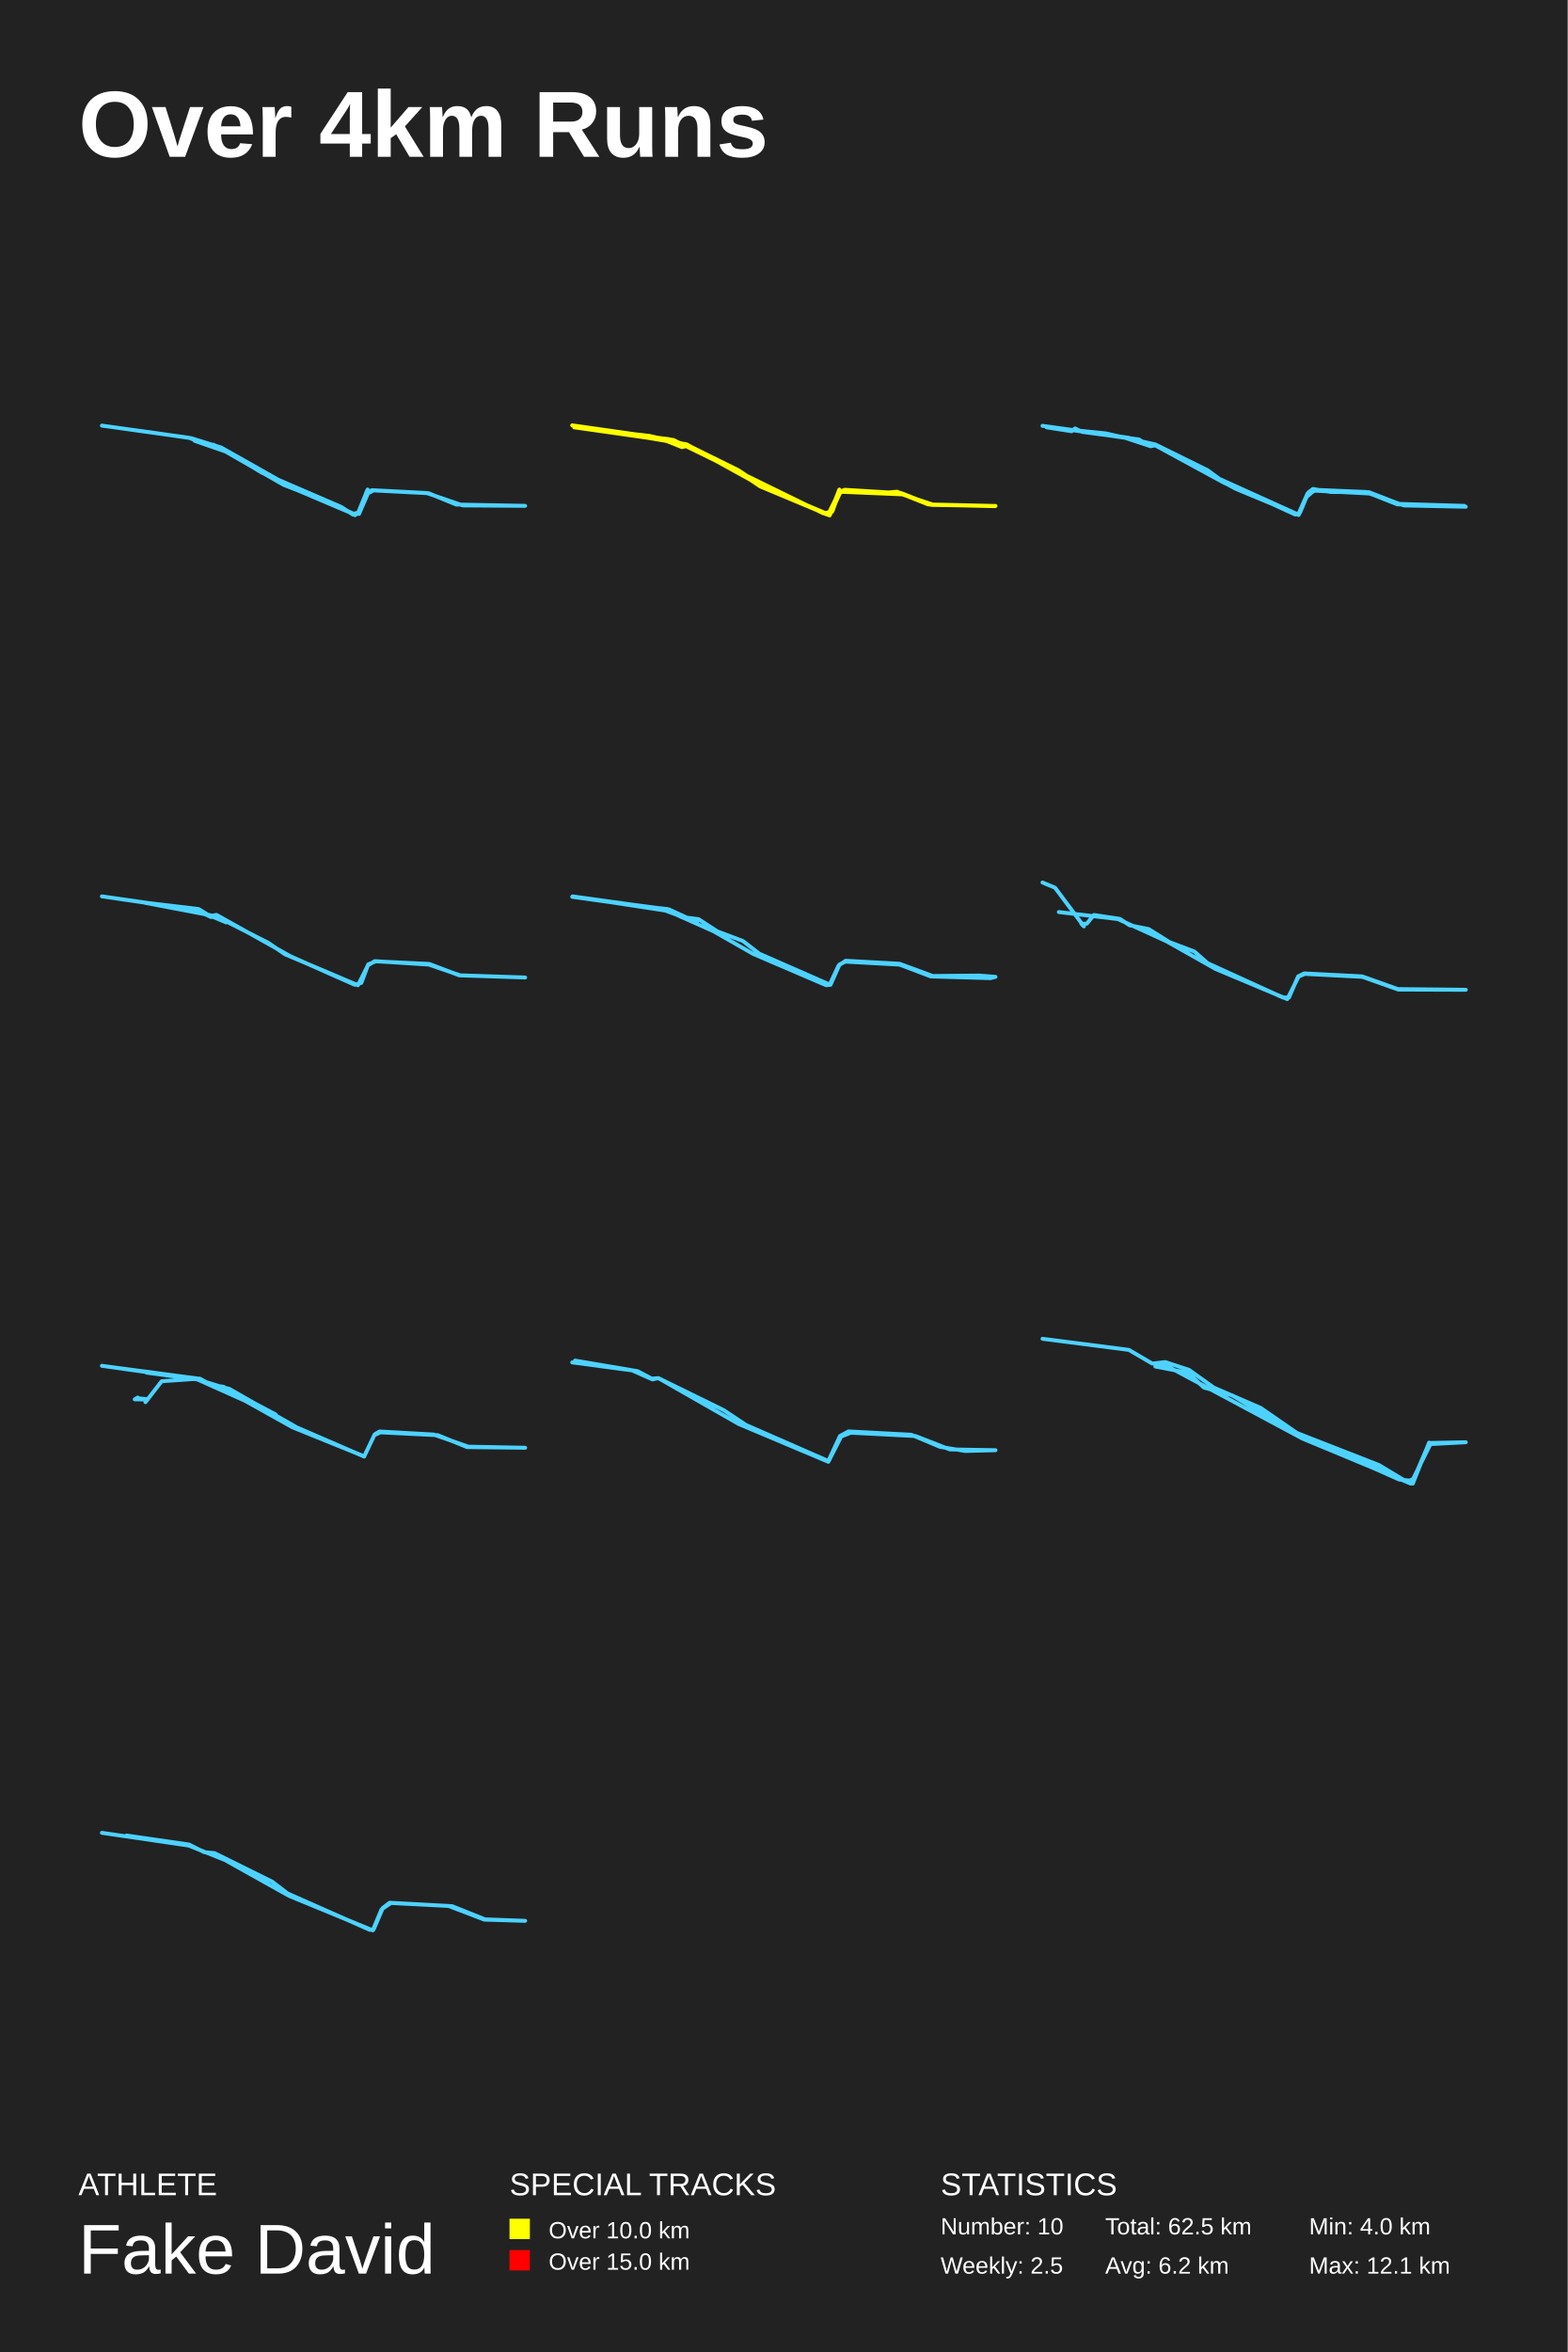
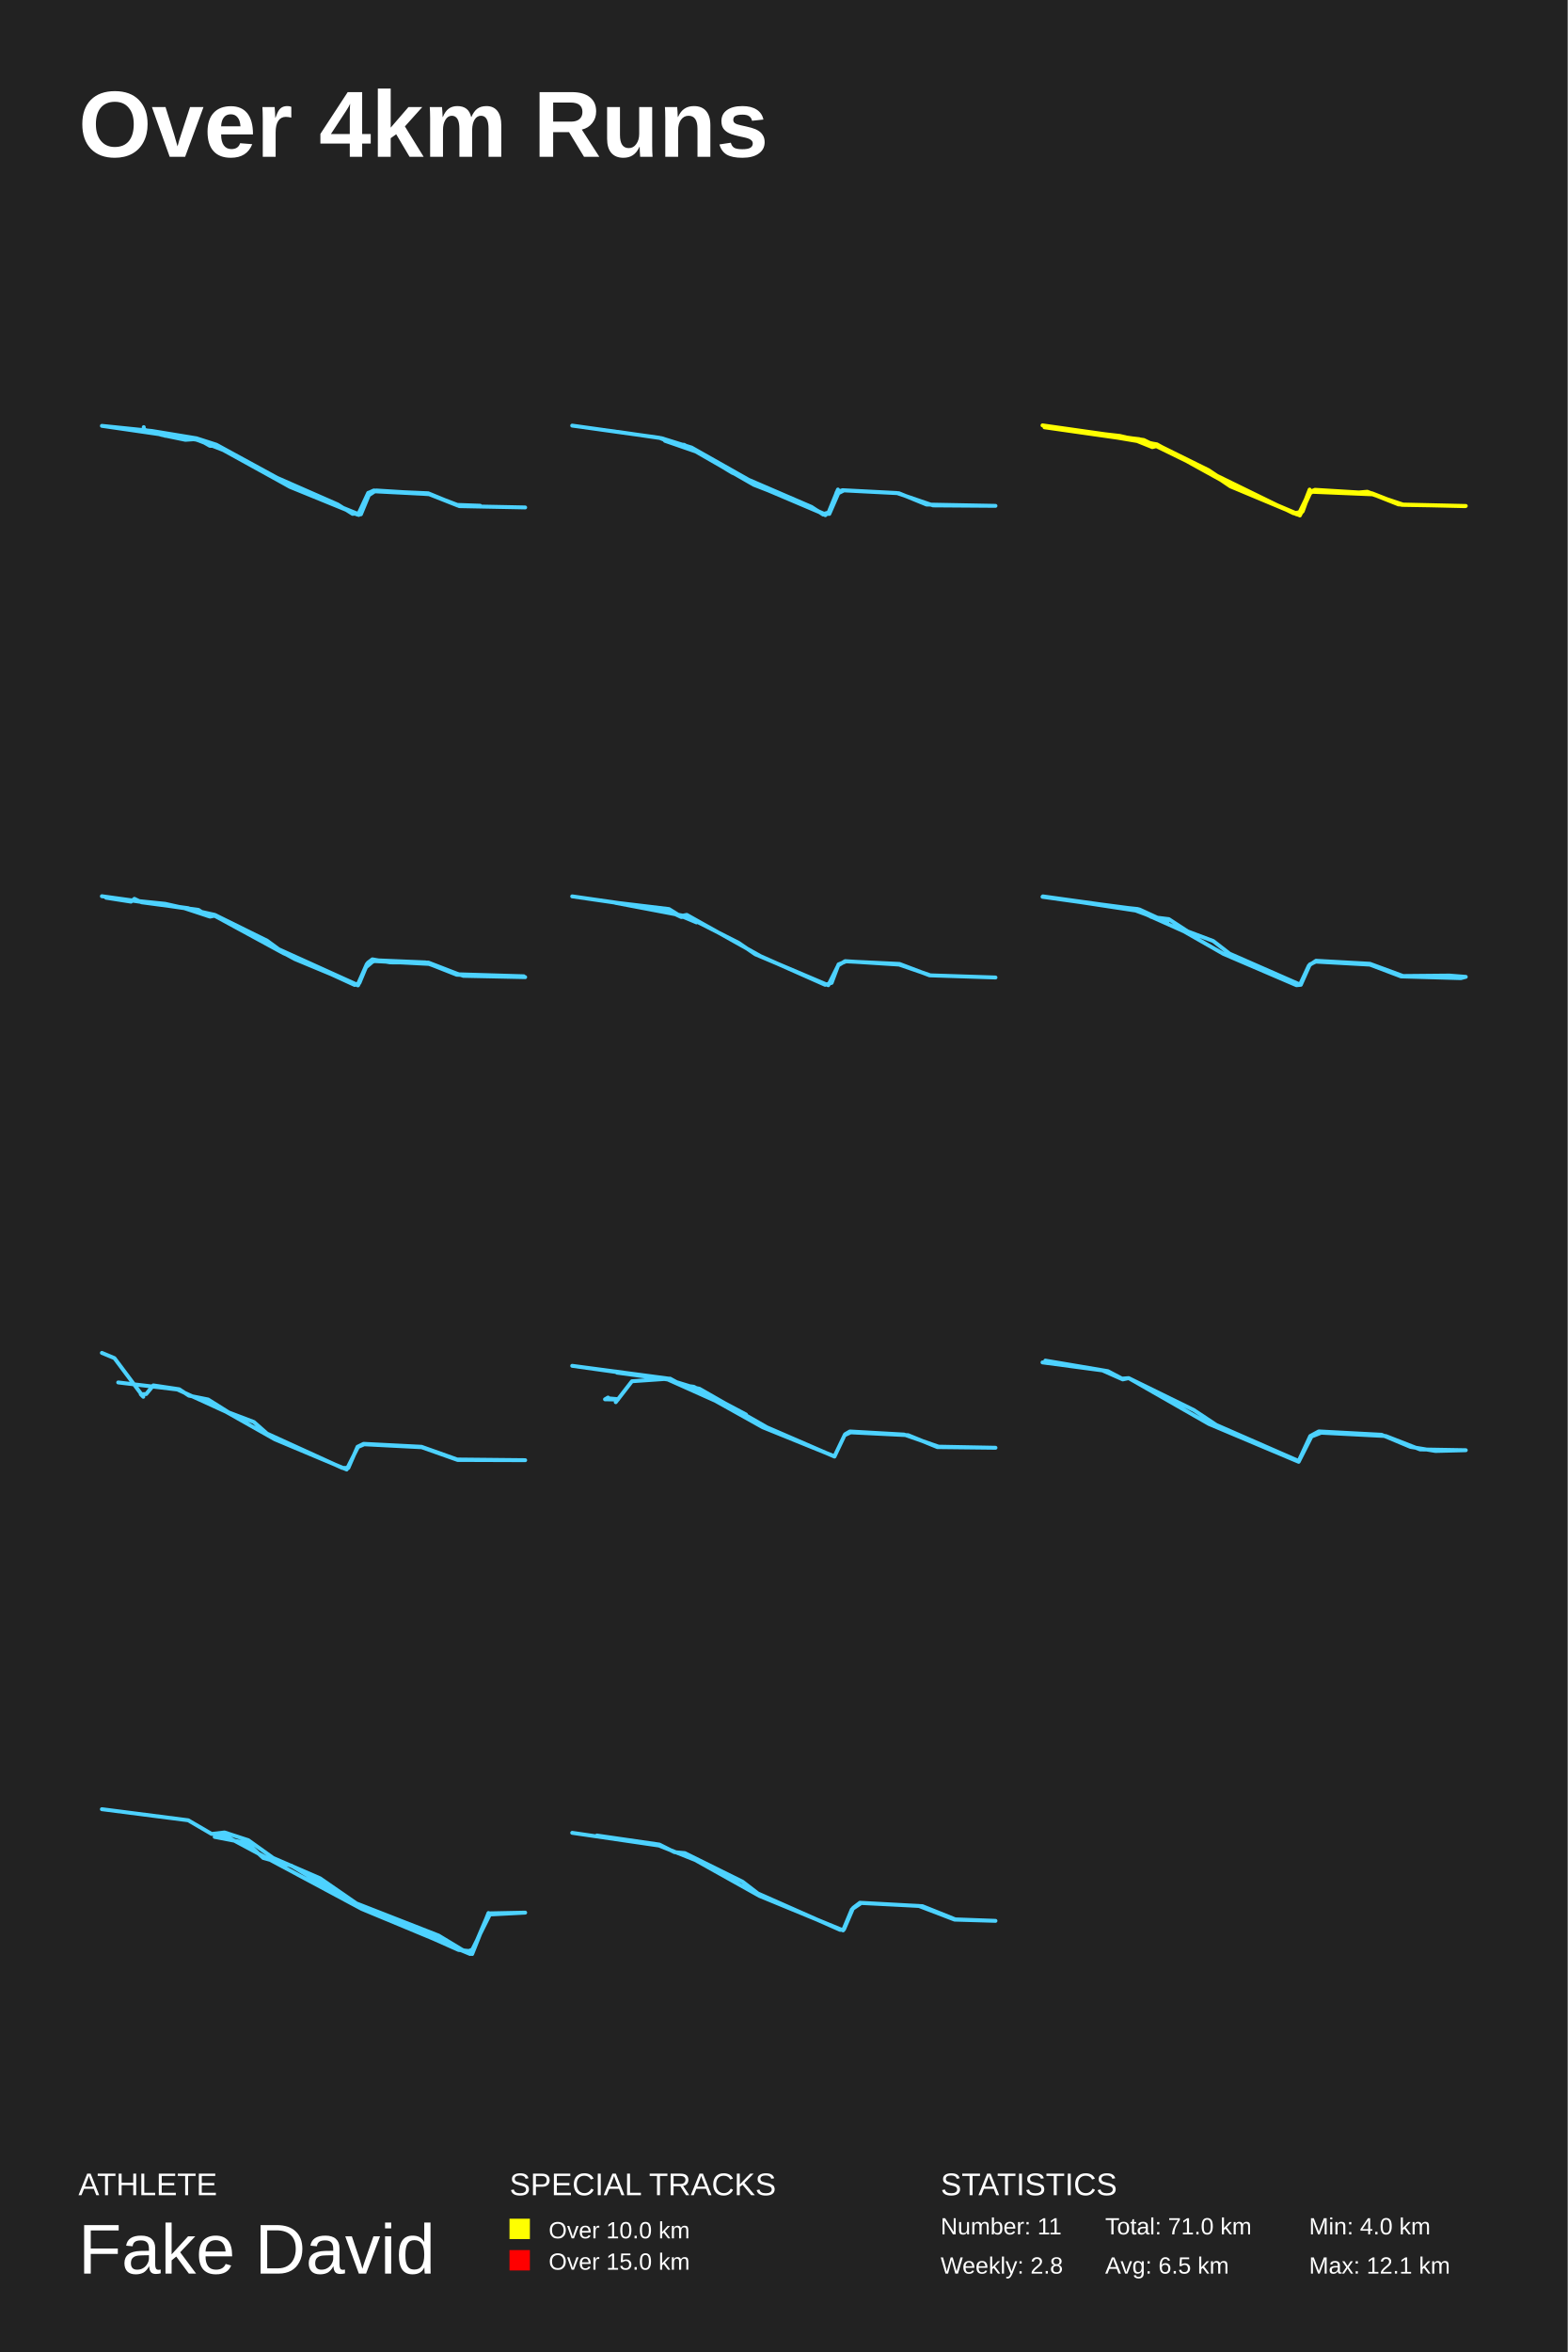
<svg xmlns="http://www.w3.org/2000/svg" baseProfile="full" height="300mm" version="1.1" viewBox="0,0,200,300" width="200mm">
  <defs />
  <rect fill="#222222" height="300" width="200" x="0" y="0" />
  <text fill="#FFFFFF" style="font-size:12px; font-family:Arial; font-weight:bold;" x="10" y="20">Over 4km Runs</text>
  <text fill="#FFFFFF" style="font-size:4px; font-family:Arial" x="10" y="280">ATHLETE</text>
  <text fill="#FFFFFF" style="font-size:9px; font-family:Arial" x="10" y="290">Fake David</text>
  <text fill="#FFFFFF" style="font-size:4px; font-family:Arial" x="65" y="280">SPECIAL TRACKS</text>
  <rect fill="yellow" height="2.6" width="2.6" x="65" y="283" />
  <text fill="#FFFFFF" style="font-size:3px; font-family:Arial" x="70" y="285.5">Over 10.0 km</text>
  <rect fill="red" height="2.6" width="2.6" x="65" y="287" />
  <text fill="#FFFFFF" style="font-size:3px; font-family:Arial" x="70" y="289.5">Over 15.0 km</text>
  <text fill="#FFFFFF" style="font-size:4px; font-family:Arial" x="120" y="280">STATISTICS</text>
-   <text fill="#FFFFFF" style="font-size:3px; font-family:Arial" x="120" y="285">Number: 10</text>
-   <text fill="#FFFFFF" style="font-size:3px; font-family:Arial" x="120" y="290">Weekly: 2.5</text>
-   <text fill="#FFFFFF" style="font-size:3px; font-family:Arial" x="141" y="285">Total: 62.5 km</text>
-   <text fill="#FFFFFF" style="font-size:3px; font-family:Arial" x="141" y="290">Avg: 6.2 km</text>
+   <text fill="#FFFFFF" style="font-size:3px; font-family:Arial" x="120" y="285">Number: 11</text>
+   <text fill="#FFFFFF" style="font-size:3px; font-family:Arial" x="120" y="290">Weekly: 2.8</text>
+   <text fill="#FFFFFF" style="font-size:3px; font-family:Arial" x="141" y="285">Total: 71.0 km</text>
+   <text fill="#FFFFFF" style="font-size:3px; font-family:Arial" x="141" y="290">Avg: 6.5 km</text>
  <text fill="#FFFFFF" style="font-size:3px; font-family:Arial" x="167" y="285">Min: 4.0 km</text>
  <text fill="#FFFFFF" style="font-size:3px; font-family:Arial" x="167" y="290">Max: 12.1 km</text>
-   <polyline fill="none" points="18.841,55.091 24.402,55.895 28.228,57.088 36.187,61.581 45.089,65.519 45.803,65.547 46.951,62.912 47.665,62.552 54.68,62.912 58.2,64.354 67.0,64.521 59.042,64.465 54.425,62.884 47.487,62.524 46.747,62.773 45.905,65.159 45.293,65.713 43.482,64.687 36.161,61.831 28.764,57.587 24.836,56.228 28.738,57.476 33.432,60.305 43.533,64.659 45.012,65.63 45.752,65.464 46.9,62.441 45.701,65.38 45.063,65.547 36.442,61.886 27.259,56.727 26.366,56.755 24.121,55.84 13.0,54.287" stroke="#4DD2FF" stroke-linecap="round" stroke-linejoin="round" stroke-width="0.5" />
-   <polyline fill="none" points="79.548,55.355 85.337,56.014 86.601,56.756 87.638,56.729 97.143,61.979 105.638,65.662 107.028,62.804 107.761,62.474 115.017,62.914 118.733,64.371 126.924,64.563 119.037,64.371 115.093,63.051 107.23,62.721 105.84,65.745 96.966,62.034 94.413,60.302 87.562,56.894 87.006,57.031 84.831,56.152 73.253,54.502 82.86,55.602 87.562,56.701 94.185,59.973 96.941,61.814 105.435,65.608 105.966,65.415 107.079,62.969 107.761,62.474 112.185,62.914 114.435,62.721 118.86,64.398 127.0,64.536 118.43,64.343 114.966,62.969 107.711,62.501 107.079,62.749 106.194,65.223 105.713,65.635 97.826,62.336 93.098,59.505 87.511,56.756 83.466,55.739 73.0,54.255 85.919,56.124 105.031,65.47 105.966,65.305 107.079,62.446 106.017,65.415 105.486,65.525 97.244,62.034 87.587,56.674 78.764,55.19" stroke="yellow" stroke-linecap="round" stroke-linejoin="round" stroke-width="0.5" />
-   <polyline fill="none" points="155.47,61.038 165.624,65.631 166.795,62.974 167.711,62.476 174.276,62.753 178.271,64.33 187.0,64.635 179.111,64.469 174.709,62.947 167.787,62.587 166.922,62.864 165.675,65.686 157.633,62.338 147.403,56.804 146.487,56.832 145.317,56.057 138.064,55.089 137.148,54.646 136.715,55.006 133.534,54.508 141.067,55.282 147.403,56.694 154.071,59.986 155.954,61.37 165.242,65.631 165.853,65.382 166.922,62.808 167.507,62.366 169.772,62.753 174.658,62.781 178.73,64.358 186.822,64.524 178.526,64.275 174.658,62.836 167.685,62.532 166.642,63.417 165.649,65.686 156.183,61.591 147.378,56.804 146.793,56.915 143.51,55.836 133.0,54.314 143.993,55.836 146.564,56.777 147.531,56.749 150.813,58.547" stroke="#4DD2FF" stroke-linecap="round" stroke-linejoin="round" stroke-width="0.5" />
-   <polyline fill="none" points="18.478,115.128 25.345,115.951 26.809,116.857 27.617,116.692 37.034,121.963 45.264,125.613 46.097,125.366 46.98,123.006 47.94,122.621 54.756,122.951 58.593,124.406 67.0,124.68 58.694,124.406 54.705,123.033 47.813,122.594 46.93,123.143 45.668,125.668 36.352,121.716 34.231,120.261 27.642,116.912 26.91,116.967 25.067,116.089 13.0,114.332 25.067,116.061 28.854,117.653 27.743,116.912 18.504,115.155" stroke="#4DD2FF" stroke-linecap="round" stroke-linejoin="round" stroke-width="0.5" />
-   <polyline fill="none" points="80.049,115.401 85.159,115.949 86.897,116.962 89.112,117.235 91.503,118.796 94.776,120.027 96.866,121.642 105.853,125.584 106.986,123.148 107.892,122.546 114.765,122.929 118.994,124.489 124.91,124.434 127.0,124.599 126.371,124.763 118.743,124.544 114.765,123.038 107.867,122.655 107.112,123.011 105.954,125.611 105.4,125.666 96.085,121.67 91.05,118.796 84.933,116.058 73.0,114.389 85.361,116.004 88.936,117.646 84.883,116.141 73.05,114.334 80.351,115.347" stroke="#4DD2FF" stroke-linecap="round" stroke-linejoin="round" stroke-width="0.5" />
-   <polyline fill="none" points="133.0,112.563 134.6,113.23 138.28,118.159 137.96,117.84 138.653,117.811 139.56,116.709 142.867,117.202 144.093,118.014 146.547,118.507 149.187,120.16 152.387,121.377 154.067,122.856 163.667,127.234 164.44,127.234 165.613,124.538 166.387,124.161 173.773,124.538 178.333,126.161 187.0,126.248 178.387,126.219 173.8,124.596 166.467,124.219 165.667,124.567 164.227,127.437 155.053,123.581 148.84,120.073 142.627,117.231 135.08,116.332" stroke="#4DD2FF" stroke-linecap="round" stroke-linejoin="round" stroke-width="0.5" />
-   <polyline fill="none" points="17.573,178.258 17.186,178.483 18.839,178.511 17.418,178.343 18.71,178.455 18.555,178.848 20.622,176.179 25.479,175.842 27.03,176.685 29.226,177.135 37.83,182.051 46.459,185.787 47.751,183.062 48.526,182.697 55.864,183.062 59.585,184.579 67.0,184.663 59.74,184.523 55.322,182.978 48.423,182.585 47.803,182.95 46.459,185.759 37.313,182.051 27.856,176.769 25.014,175.898 13.0,174.213 25.273,175.842 26.849,176.657 28.502,176.882 35.168,180.421 25.195,175.955 18.71,175.084" stroke="#4DD2FF" stroke-linecap="round" stroke-linejoin="round" stroke-width="0.5" />
-   <polyline fill="none" points="73.362,173.547 81.336,174.894 83.148,175.846 83.993,175.78 92.299,179.852 95.168,181.757 105.678,186.354 107.158,183.169 108.245,182.578 116.248,183.005 119.933,184.548 123.134,185.073 127.0,184.975 121.171,184.876 116.792,183.169 108.547,182.742 107.309,183.235 105.678,186.453 94.232,181.626 83.993,175.78 83.238,175.945 80.641,174.795 73.0,173.777" stroke="#4DD2FF" stroke-linecap="round" stroke-linejoin="round" stroke-width="0.5" />
-   <polyline fill="none" points="133.0,170.764 144.008,172.178 146.998,173.921 148.645,173.733 151.679,174.722 154.843,176.984 160.823,179.576 165.461,182.78 175.949,186.88 179.459,189 180.369,188.623 182.319,184.053 187.0,183.958 182.493,184.194 179.979,189.236 166.154,183.487 148.559,174.063 147.388,174.298 151.549,175.099 153.586,176.984 157.183,177.974 165.374,182.874 178.506,188.718 180.369,188.906 182.319,184.005 180.239,189.236 166.371,183.393" stroke="#4DD2FF" stroke-linecap="round" stroke-linejoin="round" stroke-width="0.5" />
-   <polyline fill="none" points="16.155,234.122 24.127,235.276 26.048,236.243 27.367,236.367 34.738,240.016 36.688,241.512 47.184,246.158 47.671,246.096 48.847,243.352 49.707,242.697 57.68,243.134 61.867,244.817 67.0,245.005 61.781,244.849 57.221,243.103 49.879,242.728 48.675,243.539 47.557,246.221 36.888,241.824 28.687,237.241 24.07,235.401 13.0,233.779" stroke="#4DD2FF" stroke-linecap="round" stroke-linejoin="round" stroke-width="0.5" />
+   <polyline fill="none" points="18.34,54.482 18.34,54.783 20.606,55.468 23.654,56.098 25.241,55.988 26.777,56.864 27.659,56.892 38.086,62.451 45.566,65.628 46.045,65.6 47.052,63.163 47.808,62.67 54.759,63.026 58.764,64.56 67.0,64.724 58.613,64.56 54.961,63.053 47.682,62.561 46.977,62.889 45.768,65.682 36.978,62.095 28.792,57.522 25.064,56.07 13.0,54.318 19.397,54.975 25.064,55.906 27.608,56.727 35.34,60.945 43.073,64.341 44.987,65.546 46.02,65.436 46.951,63.163 47.732,62.615 54.633,62.917 58.386,64.478 61.257,64.505 58.185,64.395 54.583,62.971 48.009,62.561 46.977,62.862 45.717,65.573 36.499,61.821 27.659,56.947 25.014,56.07 21.035,55.577" stroke="#4DD2FF" stroke-linecap="round" stroke-linejoin="round" stroke-width="0.5" />
+   <polyline fill="none" points="78.841,55.091 84.402,55.895 88.228,57.088 96.187,61.581 105.089,65.519 105.803,65.547 106.951,62.912 107.665,62.552 114.68,62.912 118.2,64.354 127.0,64.521 119.042,64.465 114.425,62.884 107.487,62.524 106.747,62.773 105.905,65.159 105.293,65.713 103.482,64.687 96.161,61.831 88.764,57.587 84.836,56.228 88.738,57.476 93.432,60.305 103.533,64.659 105.012,65.63 105.752,65.464 106.9,62.441 105.701,65.38 105.063,65.547 96.442,61.886 87.259,56.727 86.366,56.755 84.121,55.84 73.0,54.287" stroke="#4DD2FF" stroke-linecap="round" stroke-linejoin="round" stroke-width="0.5" />
+   <polyline fill="none" points="139.548,55.355 145.337,56.014 146.601,56.756 147.638,56.729 157.143,61.979 165.638,65.662 167.028,62.804 167.761,62.474 175.017,62.914 178.733,64.371 186.924,64.563 179.037,64.371 175.093,63.051 167.23,62.721 165.84,65.745 156.966,62.034 154.413,60.302 147.562,56.894 147.006,57.031 144.831,56.152 133.253,54.502 142.86,55.602 147.562,56.701 154.185,59.973 156.941,61.814 165.435,65.608 165.966,65.415 167.079,62.969 167.761,62.474 172.185,62.914 174.435,62.721 178.86,64.398 187.0,64.536 178.43,64.343 174.966,62.969 167.711,62.501 167.079,62.749 166.194,65.223 165.713,65.635 157.826,62.336 153.098,59.505 147.511,56.756 143.466,55.739 133.0,54.255 145.919,56.124 165.031,65.47 165.966,65.305 167.079,62.446 166.017,65.415 165.486,65.525 157.244,62.034 147.587,56.674 138.764,55.19" stroke="yellow" stroke-linecap="round" stroke-linejoin="round" stroke-width="0.5" />
+   <polyline fill="none" points="35.47,121.038 45.624,125.631 46.795,122.974 47.711,122.476 54.276,122.753 58.271,124.33 67.0,124.635 59.111,124.469 54.709,122.947 47.787,122.587 46.922,122.864 45.675,125.686 37.633,122.338 27.403,116.804 26.487,116.832 25.317,116.057 18.064,115.089 17.148,114.646 16.715,115.006 13.534,114.508 21.067,115.282 27.403,116.694 34.071,119.986 35.954,121.37 45.242,125.631 45.853,125.382 46.922,122.808 47.507,122.366 49.772,122.753 54.658,122.781 58.73,124.358 66.822,124.524 58.526,124.275 54.658,122.836 47.685,122.532 46.642,123.417 45.649,125.686 36.183,121.591 27.378,116.804 26.793,116.915 23.51,115.836 13.0,114.314 23.993,115.836 26.564,116.777 27.531,116.749 30.813,118.547" stroke="#4DD2FF" stroke-linecap="round" stroke-linejoin="round" stroke-width="0.5" />
+   <polyline fill="none" points="78.478,115.128 85.345,115.951 86.809,116.857 87.617,116.692 97.034,121.963 105.264,125.613 106.097,125.366 106.98,123.006 107.94,122.621 114.756,122.951 118.593,124.406 127.0,124.68 118.694,124.406 114.705,123.033 107.813,122.594 106.93,123.143 105.668,125.668 96.352,121.716 94.231,120.261 87.642,116.912 86.91,116.967 85.067,116.089 73.0,114.332 85.067,116.061 88.854,117.653 87.743,116.912 78.504,115.155" stroke="#4DD2FF" stroke-linecap="round" stroke-linejoin="round" stroke-width="0.5" />
+   <polyline fill="none" points="140.049,115.401 145.159,115.949 146.897,116.962 149.112,117.235 151.503,118.796 154.776,120.027 156.866,121.642 165.853,125.584 166.986,123.148 167.892,122.546 174.765,122.929 178.994,124.489 184.91,124.434 187.0,124.599 186.371,124.763 178.743,124.544 174.765,123.038 167.867,122.655 167.112,123.011 165.954,125.611 165.4,125.666 156.085,121.67 151.05,118.796 144.933,116.058 133.0,114.389 145.361,116.004 148.936,117.646 144.883,116.141 133.05,114.334 140.351,115.347" stroke="#4DD2FF" stroke-linecap="round" stroke-linejoin="round" stroke-width="0.5" />
+   <polyline fill="none" points="13.0,172.563 14.6,173.23 18.28,178.159 17.96,177.84 18.653,177.811 19.56,176.709 22.867,177.202 24.093,178.014 26.547,178.507 29.187,180.16 32.387,181.377 34.067,182.856 43.667,187.234 44.44,187.234 45.613,184.538 46.387,184.161 53.773,184.538 58.333,186.161 67.0,186.248 58.387,186.219 53.8,184.596 46.467,184.219 45.667,184.567 44.227,187.437 35.053,183.581 28.84,180.073 22.627,177.231 15.08,176.332" stroke="#4DD2FF" stroke-linecap="round" stroke-linejoin="round" stroke-width="0.5" />
+   <polyline fill="none" points="77.573,178.258 77.186,178.483 78.839,178.511 77.418,178.343 78.71,178.455 78.555,178.848 80.622,176.179 85.479,175.842 87.03,176.685 89.226,177.135 97.83,182.051 106.459,185.787 107.751,183.062 108.526,182.697 115.864,183.062 119.585,184.579 127.0,184.663 119.74,184.523 115.322,182.978 108.423,182.585 107.803,182.95 106.459,185.759 97.313,182.051 87.856,176.769 85.014,175.898 73.0,174.213 85.273,175.842 86.849,176.657 88.502,176.882 95.168,180.421 85.195,175.955 78.71,175.084" stroke="#4DD2FF" stroke-linecap="round" stroke-linejoin="round" stroke-width="0.5" />
+   <polyline fill="none" points="133.362,173.547 141.336,174.894 143.148,175.846 143.993,175.78 152.299,179.852 155.168,181.757 165.678,186.354 167.158,183.169 168.245,182.578 176.248,183.005 179.933,184.548 183.134,185.073 187.0,184.975 181.171,184.876 176.792,183.169 168.547,182.742 167.309,183.235 165.678,186.453 154.232,181.626 143.993,175.78 143.238,175.945 140.641,174.795 133.0,173.777" stroke="#4DD2FF" stroke-linecap="round" stroke-linejoin="round" stroke-width="0.5" />
+   <polyline fill="none" points="13.0,230.764 24.008,232.178 26.998,233.921 28.645,233.733 31.679,234.722 34.843,236.984 40.823,239.576 45.461,242.78 55.949,246.88 59.459,249 60.369,248.623 62.319,244.053 67.0,243.958 62.493,244.194 59.979,249.236 46.154,243.487 28.559,234.063 27.388,234.298 31.549,235.099 33.586,236.984 37.183,237.974 45.374,242.874 58.506,248.718 60.369,248.906 62.319,244.005 60.239,249.236 46.371,243.393" stroke="#4DD2FF" stroke-linecap="round" stroke-linejoin="round" stroke-width="0.5" />
+   <polyline fill="none" points="76.155,234.122 84.127,235.276 86.048,236.243 87.367,236.367 94.738,240.016 96.688,241.512 107.184,246.158 107.671,246.096 108.847,243.352 109.707,242.697 117.68,243.134 121.867,244.817 127.0,245.005 121.781,244.849 117.221,243.103 109.879,242.728 108.675,243.539 107.557,246.221 96.888,241.824 88.687,237.241 84.07,235.401 73.0,233.779" stroke="#4DD2FF" stroke-linecap="round" stroke-linejoin="round" stroke-width="0.5" />
</svg>
